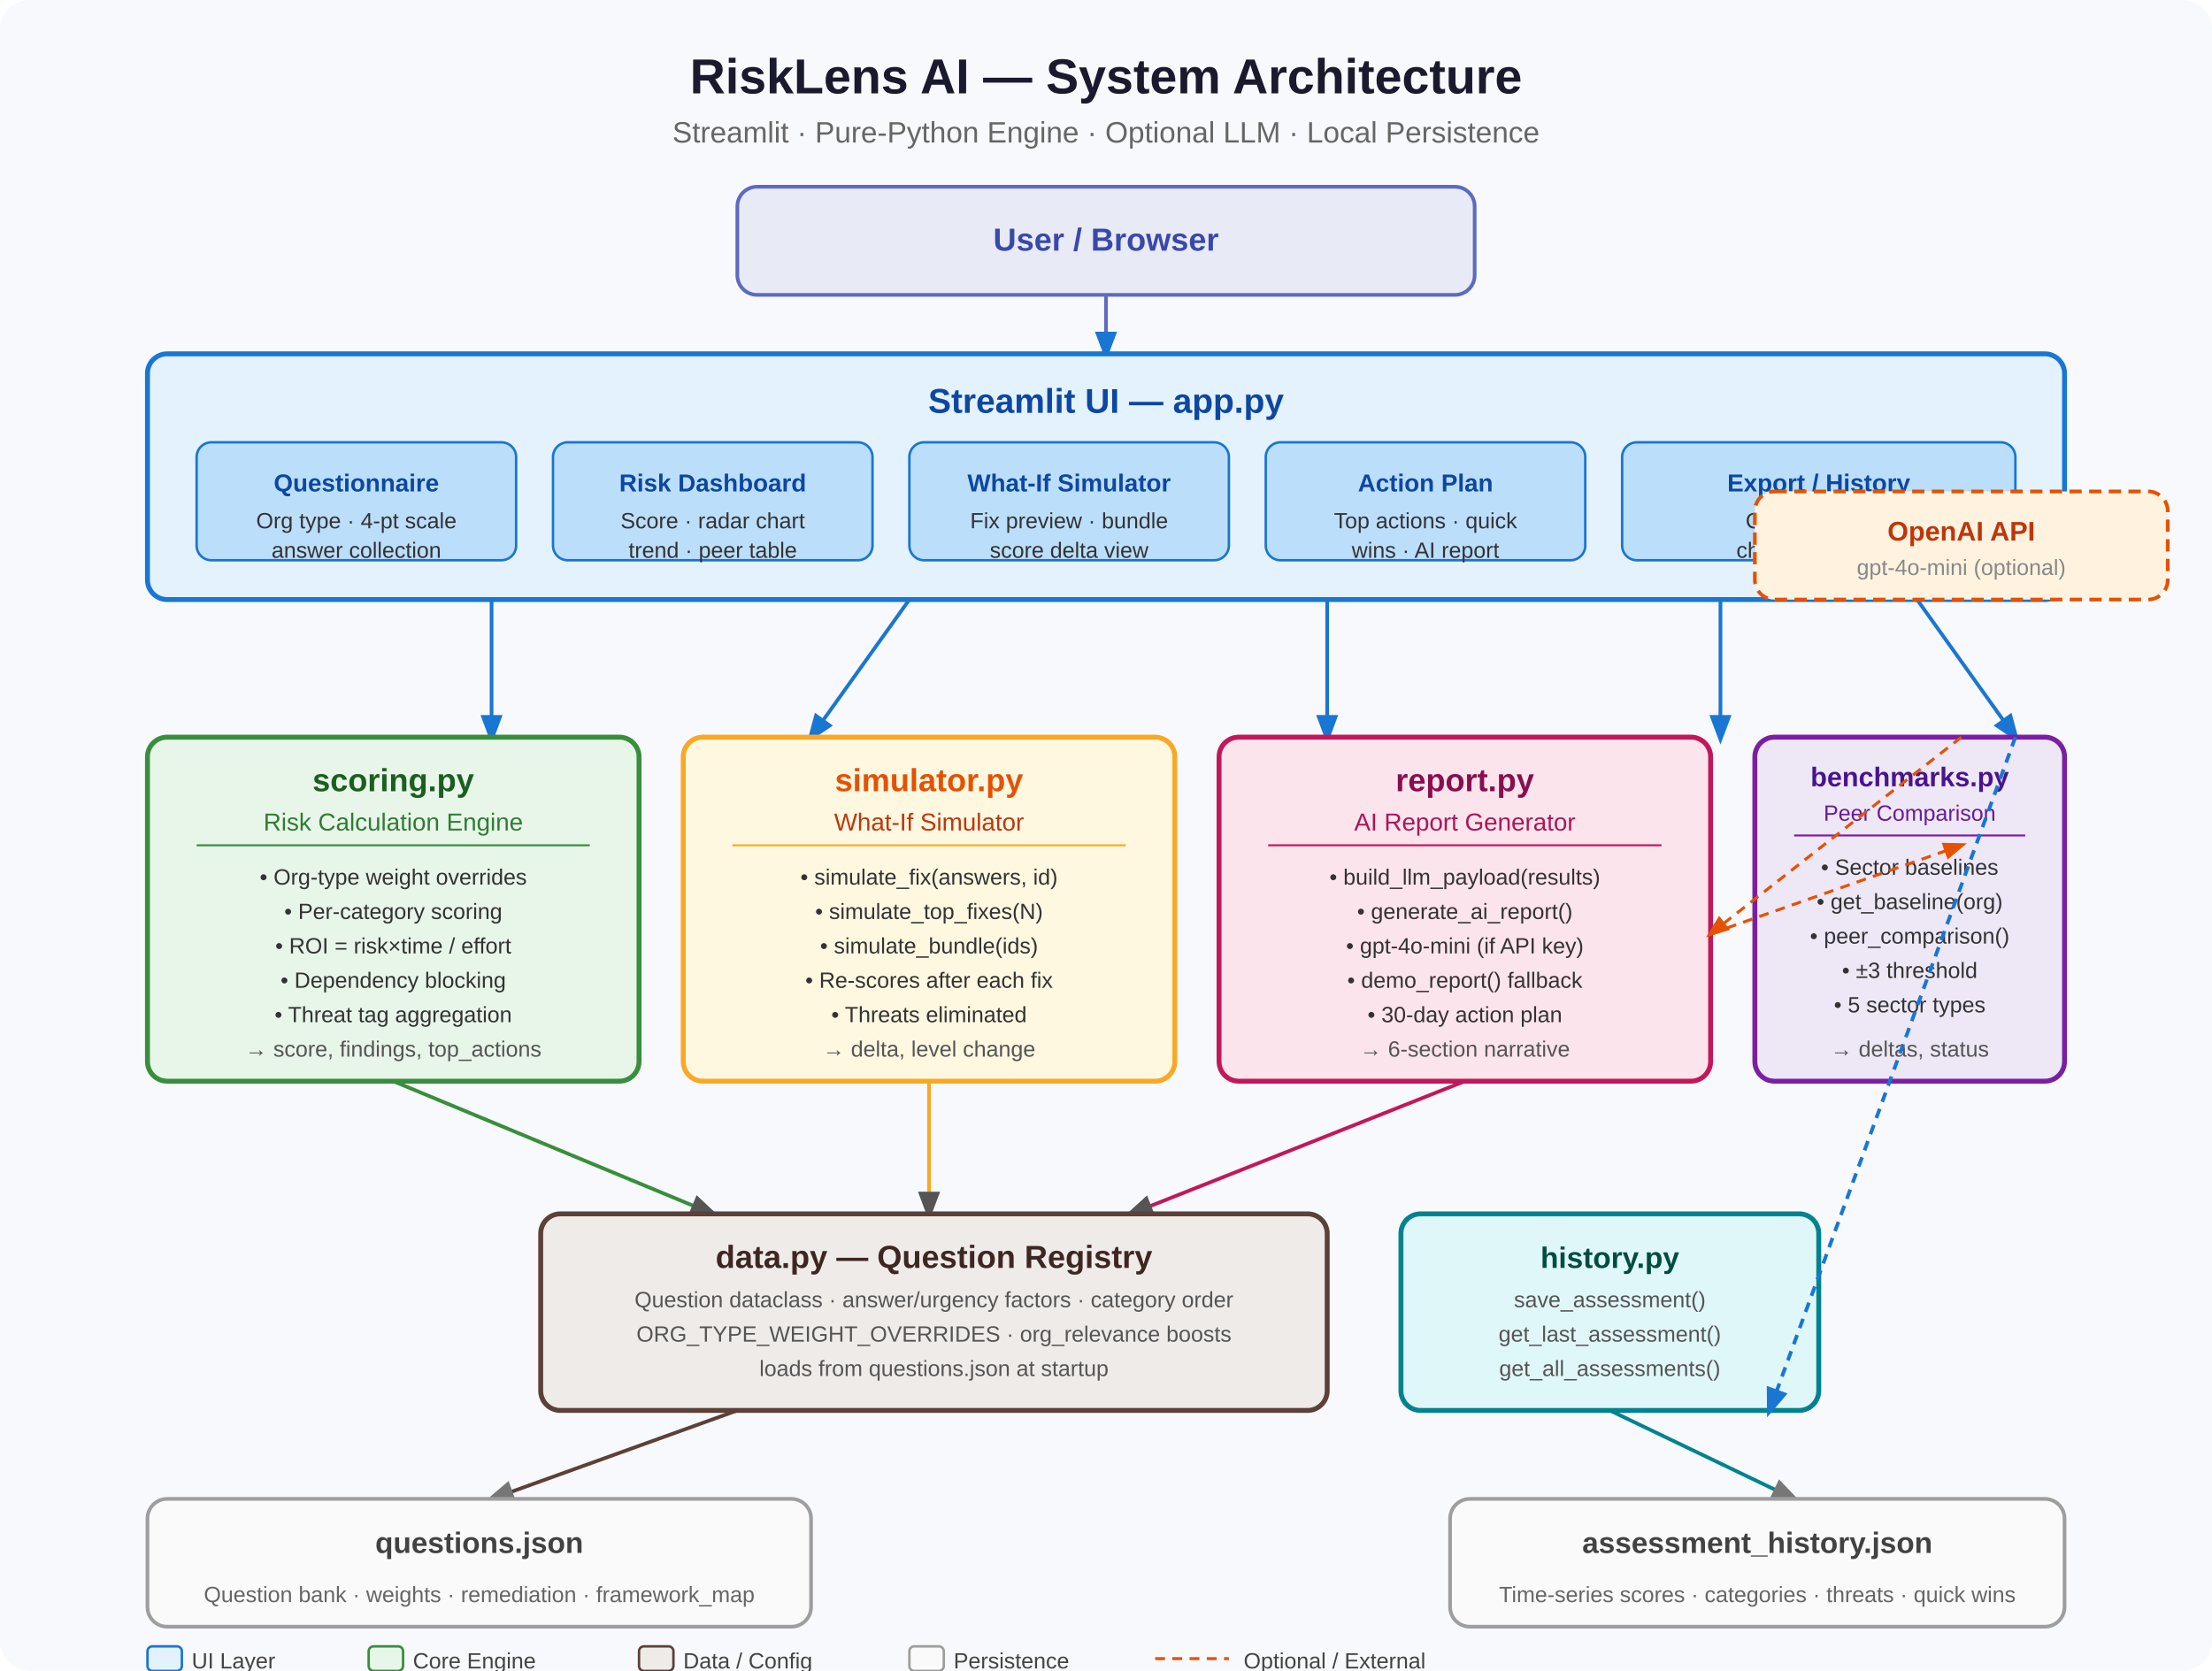
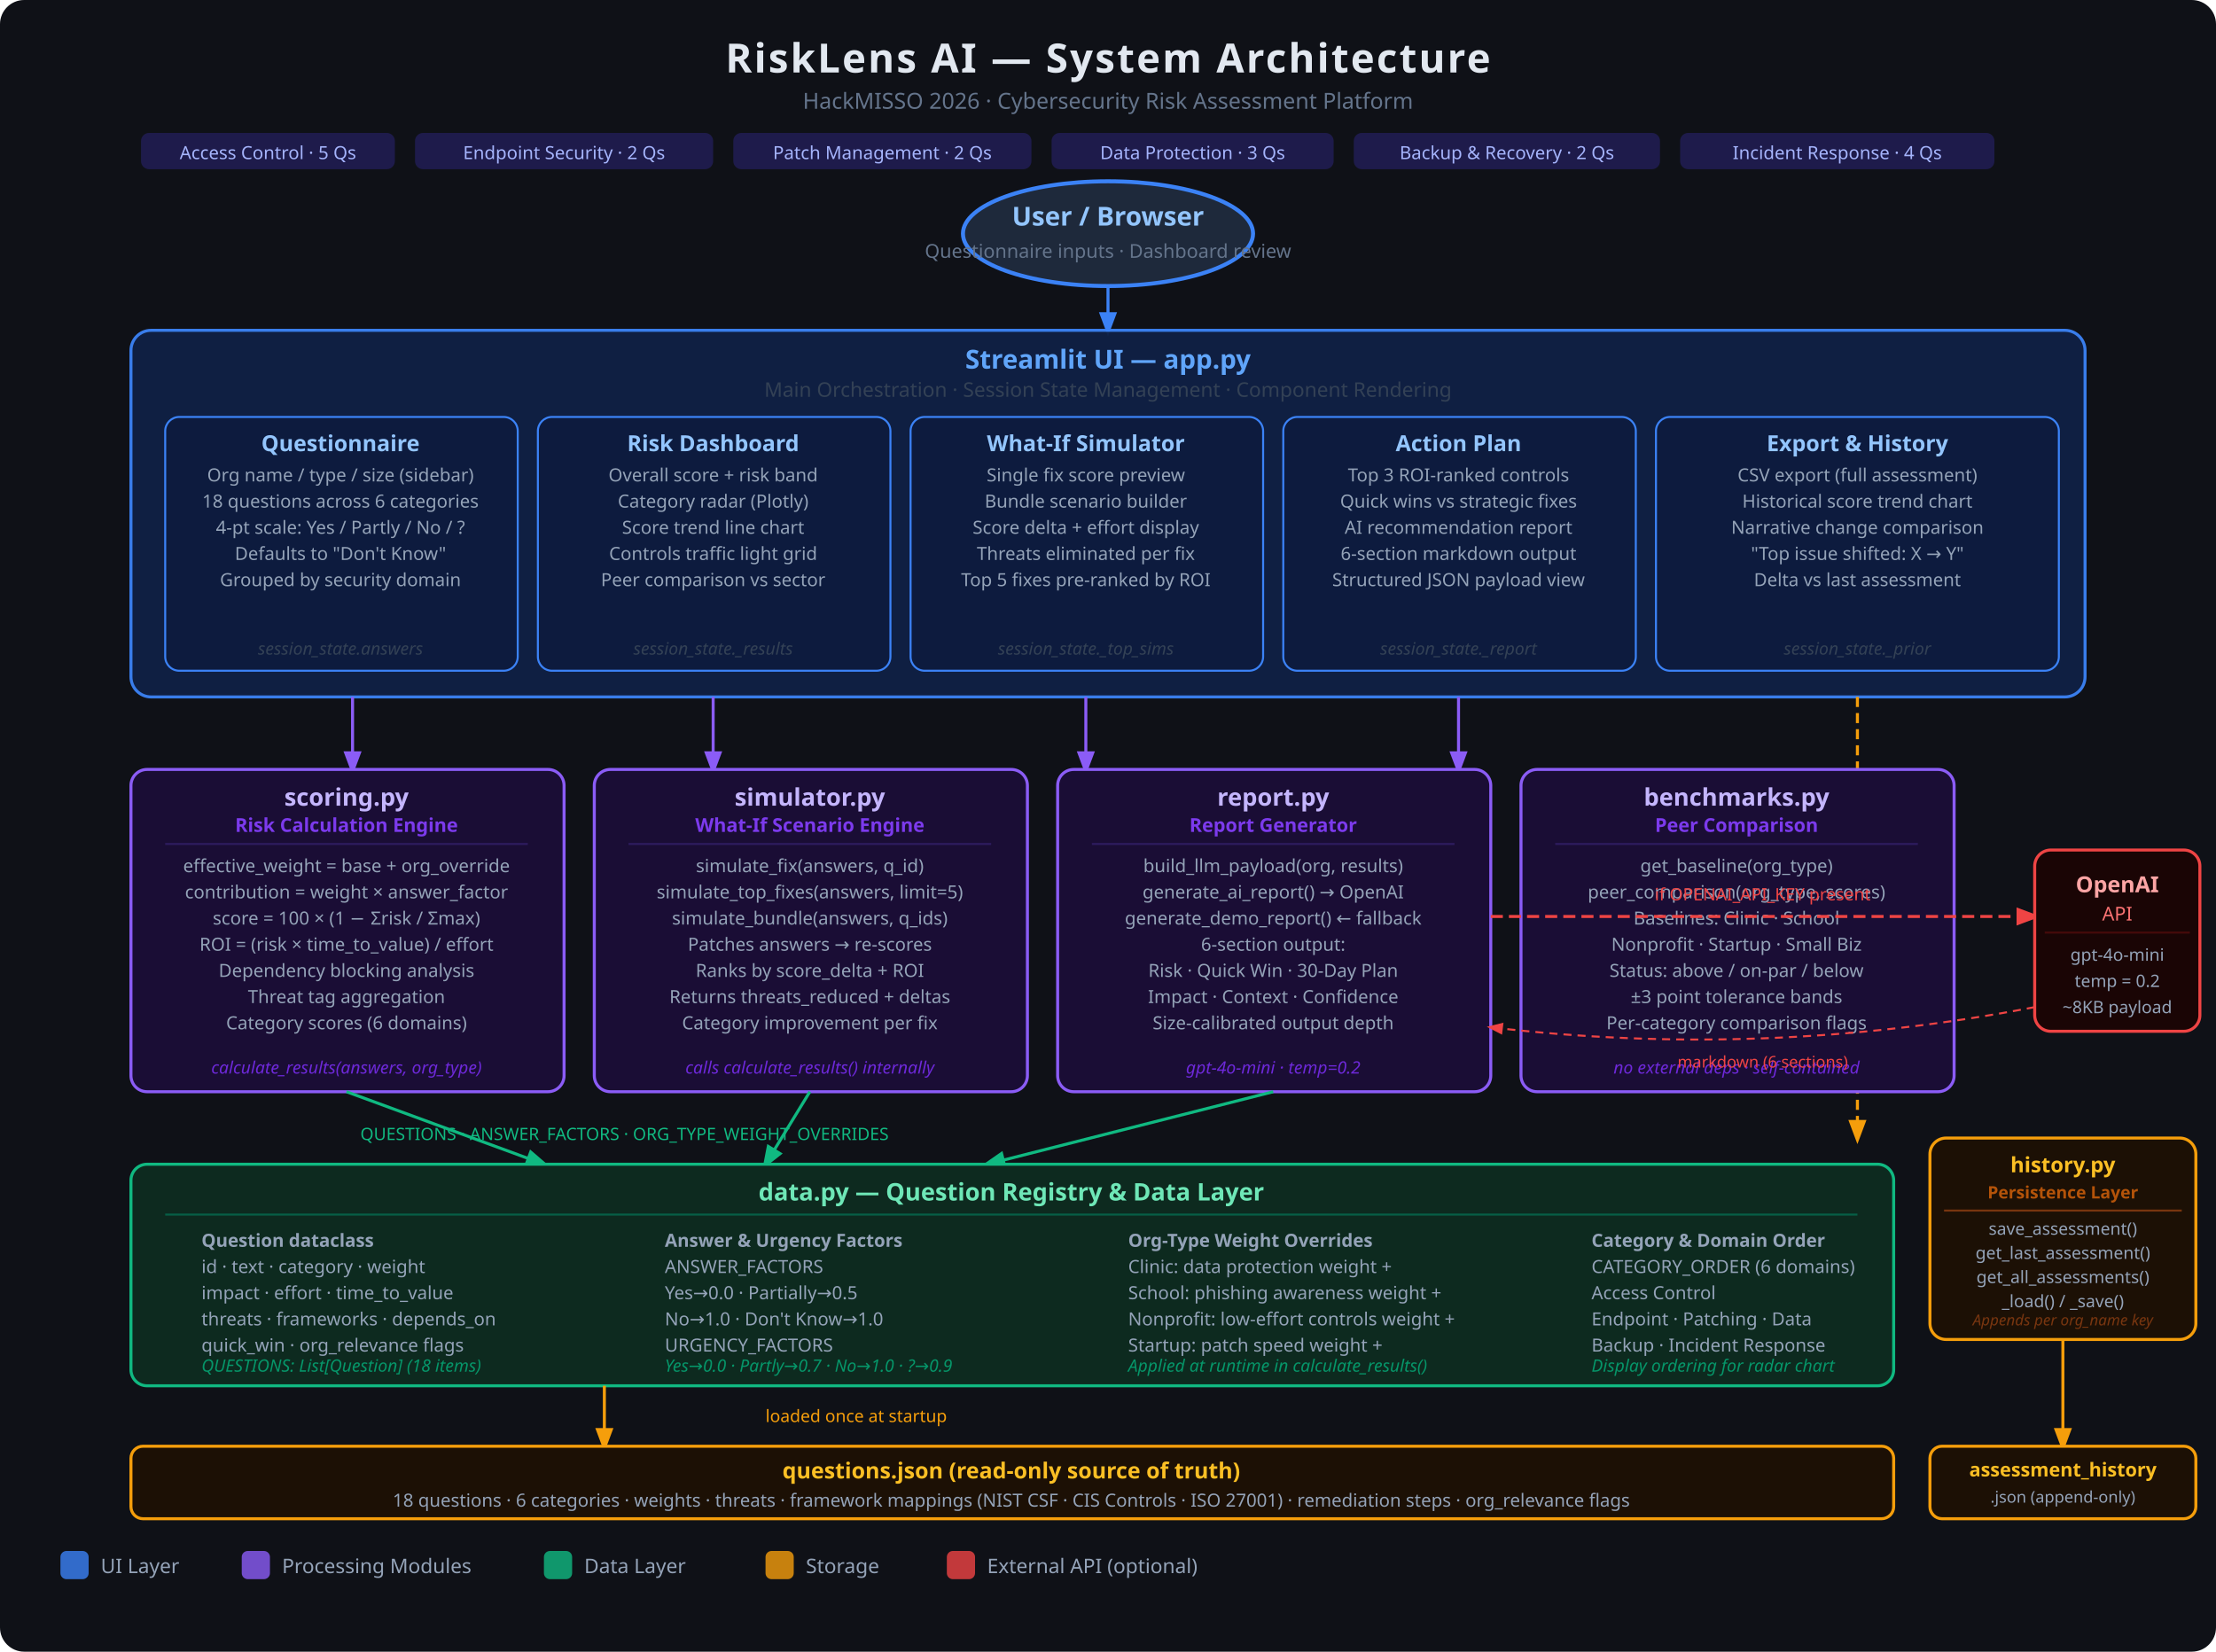
- <svg xmlns="http://www.w3.org/2000/svg" viewBox="0 0 900 680" width="900" height="680" font-family="'Segoe UI', Arial, sans-serif">
-   <rect width="900" height="680" fill="#f8f9fc" rx="12" />
-   <text x="450" y="38" text-anchor="middle" font-size="20" font-weight="bold" fill="#1a1a2e">RiskLens AI — System Architecture</text>
-   <text x="450" y="58" text-anchor="middle" font-size="12" fill="#666">Streamlit · Pure-Python Engine · Optional LLM · Local Persistence</text>
-   <rect x="300" y="76" width="300" height="44" rx="8" fill="#e8eaf6" stroke="#5c6bc0" stroke-width="1.5" />
-   <text x="450" y="102" text-anchor="middle" font-size="13" font-weight="bold" fill="#3949ab">User / Browser</text>
-   <line x1="450" y1="120" x2="450" y2="144" stroke="#5c6bc0" stroke-width="1.5" marker-end="url(#arrow)" />
-   <rect x="60" y="144" width="780" height="100" rx="8" fill="#e3f2fd" stroke="#1976d2" stroke-width="2" />
-   <text x="450" y="168" text-anchor="middle" font-size="14" font-weight="bold" fill="#0d47a1">Streamlit UI — app.py</text>
-   <rect x="80" y="180" width="130" height="48" rx="6" fill="#bbdefb" stroke="#1976d2" stroke-width="1" />
-   <text x="145" y="200" text-anchor="middle" font-size="10" font-weight="bold" fill="#0d47a1">Questionnaire</text>
-   <text x="145" y="215" text-anchor="middle" font-size="9" fill="#333">Org type · 4-pt scale</text>
-   <text x="145" y="227" text-anchor="middle" font-size="9" fill="#333">answer collection</text>
-   <rect x="225" y="180" width="130" height="48" rx="6" fill="#bbdefb" stroke="#1976d2" stroke-width="1" />
-   <text x="290" y="200" text-anchor="middle" font-size="10" font-weight="bold" fill="#0d47a1">Risk Dashboard</text>
-   <text x="290" y="215" text-anchor="middle" font-size="9" fill="#333">Score · radar chart</text>
-   <text x="290" y="227" text-anchor="middle" font-size="9" fill="#333">trend · peer table</text>
-   <rect x="370" y="180" width="130" height="48" rx="6" fill="#bbdefb" stroke="#1976d2" stroke-width="1" />
-   <text x="435" y="200" text-anchor="middle" font-size="10" font-weight="bold" fill="#0d47a1">What-If Simulator</text>
-   <text x="435" y="215" text-anchor="middle" font-size="9" fill="#333">Fix preview · bundle</text>
-   <text x="435" y="227" text-anchor="middle" font-size="9" fill="#333">score delta view</text>
-   <rect x="515" y="180" width="130" height="48" rx="6" fill="#bbdefb" stroke="#1976d2" stroke-width="1" />
-   <text x="580" y="200" text-anchor="middle" font-size="10" font-weight="bold" fill="#0d47a1">Action Plan</text>
-   <text x="580" y="215" text-anchor="middle" font-size="9" fill="#333">Top actions · quick</text>
-   <text x="580" y="227" text-anchor="middle" font-size="9" fill="#333">wins · AI report</text>
-   <rect x="660" y="180" width="160" height="48" rx="6" fill="#bbdefb" stroke="#1976d2" stroke-width="1" />
-   <text x="740" y="200" text-anchor="middle" font-size="10" font-weight="bold" fill="#0d47a1">Export / History</text>
-   <text x="740" y="215" text-anchor="middle" font-size="9" fill="#333">CSV download</text>
-   <text x="740" y="227" text-anchor="middle" font-size="9" fill="#333">change narrative</text>
-   <line x1="200" y1="244" x2="200" y2="300" stroke="#1976d2" stroke-width="1.5" marker-end="url(#arrow)" />
-   <line x1="370" y1="244" x2="330" y2="300" stroke="#1976d2" stroke-width="1.5" marker-end="url(#arrow)" />
-   <line x1="540" y1="244" x2="540" y2="300" stroke="#1976d2" stroke-width="1.5" marker-end="url(#arrow)" />
-   <line x1="700" y1="244" x2="700" y2="300" stroke="#1976d2" stroke-width="1.5" marker-end="url(#arrow)" />
-   <line x1="780" y1="244" x2="820" y2="300" stroke="#1976d2" stroke-width="1.5" marker-end="url(#arrow)" />
-   <rect x="60" y="300" width="200" height="140" rx="8" fill="#e8f5e9" stroke="#388e3c" stroke-width="2" />
-   <text x="160" y="322" text-anchor="middle" font-size="13" font-weight="bold" fill="#1b5e20">scoring.py</text>
-   <text x="160" y="338" text-anchor="middle" font-size="10" fill="#2e7d32">Risk Calculation Engine</text>
-   <line x1="80" y1="344" x2="240" y2="344" stroke="#388e3c" stroke-width="0.8" />
-   <text x="160" y="360" text-anchor="middle" font-size="9" fill="#333">• Org-type weight overrides</text>
-   <text x="160" y="374" text-anchor="middle" font-size="9" fill="#333">• Per-category scoring</text>
-   <text x="160" y="388" text-anchor="middle" font-size="9" fill="#333">• ROI = risk×time / effort</text>
-   <text x="160" y="402" text-anchor="middle" font-size="9" fill="#333">• Dependency blocking</text>
-   <text x="160" y="416" text-anchor="middle" font-size="9" fill="#333">• Threat tag aggregation</text>
-   <text x="160" y="430" text-anchor="middle" font-size="9" fill="#555">→ score, findings, top_actions</text>
-   <rect x="278" y="300" width="200" height="140" rx="8" fill="#fff8e1" stroke="#f9a825" stroke-width="2" />
-   <text x="378" y="322" text-anchor="middle" font-size="13" font-weight="bold" fill="#e65100">simulator.py</text>
-   <text x="378" y="338" text-anchor="middle" font-size="10" fill="#bf360c">What-If Simulator</text>
-   <line x1="298" y1="344" x2="458" y2="344" stroke="#f9a825" stroke-width="0.8" />
-   <text x="378" y="360" text-anchor="middle" font-size="9" fill="#333">• simulate_fix(answers, id)</text>
-   <text x="378" y="374" text-anchor="middle" font-size="9" fill="#333">• simulate_top_fixes(N)</text>
-   <text x="378" y="388" text-anchor="middle" font-size="9" fill="#333">• simulate_bundle(ids)</text>
-   <text x="378" y="402" text-anchor="middle" font-size="9" fill="#333">• Re-scores after each fix</text>
-   <text x="378" y="416" text-anchor="middle" font-size="9" fill="#333">• Threats eliminated</text>
-   <text x="378" y="430" text-anchor="middle" font-size="9" fill="#555">→ delta, level change</text>
-   <rect x="496" y="300" width="200" height="140" rx="8" fill="#fce4ec" stroke="#c2185b" stroke-width="2" />
-   <text x="596" y="322" text-anchor="middle" font-size="13" font-weight="bold" fill="#880e4f">report.py</text>
-   <text x="596" y="338" text-anchor="middle" font-size="10" fill="#ad1457">AI Report Generator</text>
-   <line x1="516" y1="344" x2="676" y2="344" stroke="#c2185b" stroke-width="0.8" />
-   <text x="596" y="360" text-anchor="middle" font-size="9" fill="#333">• build_llm_payload(results)</text>
-   <text x="596" y="374" text-anchor="middle" font-size="9" fill="#333">• generate_ai_report()</text>
-   <text x="596" y="388" text-anchor="middle" font-size="9" fill="#333">• gpt-4o-mini (if API key)</text>
-   <text x="596" y="402" text-anchor="middle" font-size="9" fill="#333">• demo_report() fallback</text>
-   <text x="596" y="416" text-anchor="middle" font-size="9" fill="#333">• 30-day action plan</text>
-   <text x="596" y="430" text-anchor="middle" font-size="9" fill="#555">→ 6-section narrative</text>
-   <rect x="714" y="300" width="126" height="140" rx="8" fill="#ede7f6" stroke="#7b1fa2" stroke-width="2" />
-   <text x="777" y="320" text-anchor="middle" font-size="11" font-weight="bold" fill="#4a148c">benchmarks.py</text>
-   <text x="777" y="334" text-anchor="middle" font-size="9" fill="#6a1b9a">Peer Comparison</text>
-   <line x1="730" y1="340" x2="824" y2="340" stroke="#7b1fa2" stroke-width="0.8" />
-   <text x="777" y="356" text-anchor="middle" font-size="9" fill="#333">• Sector baselines</text>
-   <text x="777" y="370" text-anchor="middle" font-size="9" fill="#333">• get_baseline(org)</text>
-   <text x="777" y="384" text-anchor="middle" font-size="9" fill="#333">• peer_comparison()</text>
-   <text x="777" y="398" text-anchor="middle" font-size="9" fill="#333">• ±3 threshold</text>
-   <text x="777" y="412" text-anchor="middle" font-size="9" fill="#333">• 5 sector types</text>
-   <text x="777" y="430" text-anchor="middle" font-size="9" fill="#555">→ deltas, status</text>
-   <line x1="160" y1="440" x2="290" y2="494" stroke="#388e3c" stroke-width="1.5" marker-end="url(#arrow2)" />
-   <line x1="378" y1="440" x2="378" y2="494" stroke="#f9a825" stroke-width="1.5" marker-end="url(#arrow2)" />
-   <line x1="596" y1="440" x2="460" y2="494" stroke="#c2185b" stroke-width="1.5" marker-end="url(#arrow2)" />
-   <rect x="220" y="494" width="320" height="80" rx="8" fill="#efebe9" stroke="#5d4037" stroke-width="2" />
-   <text x="380" y="516" text-anchor="middle" font-size="13" font-weight="bold" fill="#3e2723">data.py — Question Registry</text>
-   <text x="380" y="532" text-anchor="middle" font-size="9" fill="#555">Question dataclass · answer/urgency factors · category order</text>
-   <text x="380" y="546" text-anchor="middle" font-size="9" fill="#555">ORG_TYPE_WEIGHT_OVERRIDES · org_relevance boosts</text>
-   <text x="380" y="560" text-anchor="middle" font-size="9" fill="#555">loads from questions.json at startup</text>
-   <rect x="570" y="494" width="170" height="80" rx="8" fill="#e0f7fa" stroke="#00838f" stroke-width="2" />
-   <text x="655" y="516" text-anchor="middle" font-size="12" font-weight="bold" fill="#004d40">history.py</text>
-   <text x="655" y="532" text-anchor="middle" font-size="9" fill="#555">save_assessment()</text>
-   <text x="655" y="546" text-anchor="middle" font-size="9" fill="#555">get_last_assessment()</text>
-   <text x="655" y="560" text-anchor="middle" font-size="9" fill="#555">get_all_assessments()</text>
-   <line x1="300" y1="574" x2="200" y2="610" stroke="#5d4037" stroke-width="1.5" marker-end="url(#arrow3)" />
-   <line x1="655" y1="574" x2="730" y2="610" stroke="#00838f" stroke-width="1.5" marker-end="url(#arrow3)" />
-   <line x1="820" y1="300" x2="720" y2="574" stroke="#1976d2" stroke-width="1.5" stroke-dasharray="4,3" marker-end="url(#arrow)" />
-   <rect x="60" y="610" width="270" height="52" rx="8" fill="#fafafa" stroke="#9e9e9e" stroke-width="1.5" />
-   <text x="195" y="632" text-anchor="middle" font-size="12" font-weight="bold" fill="#424242">questions.json</text>
-   <text x="195" y="652" text-anchor="middle" font-size="9" fill="#666">Question bank · weights · remediation · framework_map</text>
-   <rect x="590" y="610" width="250" height="52" rx="8" fill="#fafafa" stroke="#9e9e9e" stroke-width="1.5" />
-   <text x="715" y="632" text-anchor="middle" font-size="12" font-weight="bold" fill="#424242">assessment_history.json</text>
-   <text x="715" y="652" text-anchor="middle" font-size="9" fill="#666">Time-series scores · categories · threats · quick wins</text>
-   <rect x="714" y="200" width="168" height="44" rx="8" fill="#fff3e0" stroke="#e65100" stroke-width="1.5" stroke-dasharray="5,3" />
-   <text x="798" y="220" text-anchor="middle" font-size="11" font-weight="bold" fill="#bf360c">OpenAI API</text>
-   <text x="798" y="234" text-anchor="middle" font-size="9" fill="#888">gpt-4o-mini (optional)</text>
-   <line x1="696" y1="380" x2="798" y2="344" stroke="#e65100" stroke-width="1.2" stroke-dasharray="4,3" marker-end="url(#arrowOrange)" />
-   <line x1="798" y1="300" x2="696" y2="380" stroke="#e65100" stroke-width="1.2" stroke-dasharray="4,3" marker-end="url(#arrowOrange)" />
-   <rect x="60" y="610" width="0" height="0" />
-   <g transform="translate(60, 670)">
-     <rect width="14" height="10" rx="2" fill="#e3f2fd" stroke="#1976d2" stroke-width="1" />
-     <text x="18" y="9" font-size="9" fill="#444">UI Layer</text>
-     <rect x="90" width="14" height="10" rx="2" fill="#e8f5e9" stroke="#388e3c" stroke-width="1" />
-     <text x="108" y="9" font-size="9" fill="#444">Core Engine</text>
-     <rect x="200" width="14" height="10" rx="2" fill="#efebe9" stroke="#5d4037" stroke-width="1" />
-     <text x="218" y="9" font-size="9" fill="#444">Data / Config</text>
-     <rect x="310" width="14" height="10" rx="2" fill="#fafafa" stroke="#9e9e9e" stroke-width="1" />
-     <text x="328" y="9" font-size="9" fill="#444">Persistence</text>
-     <line x1="410" y1="5" x2="440" y2="5" stroke="#e65100" stroke-width="1.2" stroke-dasharray="4,3" />
-     <text x="446" y="9" font-size="9" fill="#444">Optional / External</text>
-   </g>
+ <svg xmlns="http://www.w3.org/2000/svg" width="1100" height="820" viewBox="0 0 1100 820" font-family="'Segoe UI', system-ui, sans-serif">
+   <rect width="1100" height="820" fill="#0f1117" rx="12" />
+   <text x="550" y="36" text-anchor="middle" font-size="20" font-weight="700" fill="#e2e8f0" letter-spacing="1">RiskLens AI — System Architecture</text>
+   <text x="550" y="54" text-anchor="middle" font-size="11" fill="#64748b">HackMISSO 2026 · Cybersecurity Risk Assessment Platform</text>
+   <rect x="30" y="770" width="14" height="14" rx="3" fill="#3b82f6" opacity="0.8" />
+   <text x="50" y="781" font-size="10" fill="#94a3b8">UI Layer</text>
+   <rect x="120" y="770" width="14" height="14" rx="3" fill="#8b5cf6" opacity="0.8" />
+   <text x="140" y="781" font-size="10" fill="#94a3b8">Processing Modules</text>
+   <rect x="270" y="770" width="14" height="14" rx="3" fill="#10b981" opacity="0.8" />
+   <text x="290" y="781" font-size="10" fill="#94a3b8">Data Layer</text>
+   <rect x="380" y="770" width="14" height="14" rx="3" fill="#f59e0b" opacity="0.8" />
+   <text x="400" y="781" font-size="10" fill="#94a3b8">Storage</text>
+   <rect x="470" y="770" width="14" height="14" rx="3" fill="#ef4444" opacity="0.8" />
+   <text x="490" y="781" font-size="10" fill="#94a3b8">External API (optional)</text>
  <defs>
-     <marker id="arrow" markerWidth="8" markerHeight="8" refX="6" refY="3" orient="auto">
-       <path d="M0,0 L0,6 L8,3 z" fill="#1976d2" />
-     </marker>
-     <marker id="arrow2" markerWidth="8" markerHeight="8" refX="6" refY="3" orient="auto">
-       <path d="M0,0 L0,6 L8,3 z" fill="#555" />
-     </marker>
-     <marker id="arrow3" markerWidth="8" markerHeight="8" refX="6" refY="3" orient="auto">
-       <path d="M0,0 L0,6 L8,3 z" fill="#777" />
-     </marker>
-     <marker id="arrowOrange" markerWidth="8" markerHeight="8" refX="6" refY="3" orient="auto">
-       <path d="M0,0 L0,6 L8,3 z" fill="#e65100" />
+     <marker id="arr-blue" markerWidth="8" markerHeight="8" refX="6" refY="3" orient="auto">
+       <path d="M0,0 L0,6 L8,3 z" fill="#3b82f6" />
+     </marker>
+     <marker id="arr-gray" markerWidth="8" markerHeight="8" refX="6" refY="3" orient="auto">
+       <path d="M0,0 L0,6 L8,3 z" fill="#475569" />
+     </marker>
+     <marker id="arr-green" markerWidth="8" markerHeight="8" refX="6" refY="3" orient="auto">
+       <path d="M0,0 L0,6 L8,3 z" fill="#10b981" />
+     </marker>
+     <marker id="arr-amber" markerWidth="8" markerHeight="8" refX="6" refY="3" orient="auto">
+       <path d="M0,0 L0,6 L8,3 z" fill="#f59e0b" />
+     </marker>
+     <marker id="arr-red" markerWidth="8" markerHeight="8" refX="6" refY="3" orient="auto">
+       <path d="M0,0 L0,6 L8,3 z" fill="#ef4444" />
+     </marker>
+     <marker id="arr-purple" markerWidth="8" markerHeight="8" refX="6" refY="3" orient="auto">
+       <path d="M0,0 L0,6 L8,3 z" fill="#8b5cf6" />
    </marker>
  </defs>
+   <rect x="70" y="66" width="126" height="18" rx="4" fill="#1e1b4b" />
+   <text x="133" y="79" text-anchor="middle" font-size="9" fill="#a5b4fc">Access Control · 5 Qs</text>
+   <rect x="206" y="66" width="148" height="18" rx="4" fill="#1e1b4b" />
+   <text x="280" y="79" text-anchor="middle" font-size="9" fill="#a5b4fc">Endpoint Security · 2 Qs</text>
+   <rect x="364" y="66" width="148" height="18" rx="4" fill="#1e1b4b" />
+   <text x="438" y="79" text-anchor="middle" font-size="9" fill="#a5b4fc">Patch Management · 2 Qs</text>
+   <rect x="522" y="66" width="140" height="18" rx="4" fill="#1e1b4b" />
+   <text x="592" y="79" text-anchor="middle" font-size="9" fill="#a5b4fc">Data Protection · 3 Qs</text>
+   <rect x="672" y="66" width="152" height="18" rx="4" fill="#1e1b4b" />
+   <text x="748" y="79" text-anchor="middle" font-size="9" fill="#a5b4fc">Backup &amp; Recovery · 2 Qs</text>
+   <rect x="834" y="66" width="156" height="18" rx="4" fill="#1e1b4b" />
+   <text x="912" y="79" text-anchor="middle" font-size="9" fill="#a5b4fc">Incident Response · 4 Qs</text>
+   <ellipse cx="550" cy="116" rx="72" ry="26" fill="#1e293b" stroke="#3b82f6" stroke-width="2" />
+   <text x="550" y="112" text-anchor="middle" font-size="13" font-weight="600" fill="#93c5fd">User / Browser</text>
+   <text x="550" y="128" text-anchor="middle" font-size="9.5" fill="#64748b">Questionnaire inputs · Dashboard review</text>
+   <line x1="550" y1="142" x2="550" y2="164" stroke="#3b82f6" stroke-width="1.5" marker-end="url(#arr-blue)" />
+   <rect x="65" y="164" width="970" height="182" rx="10" fill="#0f2044" stroke="#3b82f6" stroke-width="1.5" opacity="0.95" />
+   <text x="550" y="183" text-anchor="middle" font-size="13" font-weight="700" fill="#60a5fa">Streamlit UI — app.py</text>
+   <text x="550" y="197" text-anchor="middle" font-size="10" fill="#334155">Main Orchestration · Session State Management · Component Rendering</text>
+   <rect x="82" y="207" width="175" height="126" rx="7" fill="#0d1b3e" stroke="#3b82f6" stroke-width="1" />
+   <text x="169" y="224" text-anchor="middle" font-size="11" font-weight="700" fill="#93c5fd">Questionnaire</text>
+   <text x="169" y="239" text-anchor="middle" font-size="9" fill="#94a3b8">Org name / type / size (sidebar)</text>
+   <text x="169" y="252" text-anchor="middle" font-size="9" fill="#94a3b8">18 questions across 6 categories</text>
+   <text x="169" y="265" text-anchor="middle" font-size="9" fill="#94a3b8">4-pt scale: Yes / Partly / No / ?</text>
+   <text x="169" y="278" text-anchor="middle" font-size="9" fill="#94a3b8">Defaults to "Don't Know"</text>
+   <text x="169" y="291" text-anchor="middle" font-size="9" fill="#94a3b8">Grouped by security domain</text>
+   <text x="169" y="325" text-anchor="middle" font-size="8.5" fill="#334155" font-style="italic">session_state.answers</text>
+   <rect x="267" y="207" width="175" height="126" rx="7" fill="#0d1b3e" stroke="#3b82f6" stroke-width="1" />
+   <text x="354" y="224" text-anchor="middle" font-size="11" font-weight="700" fill="#93c5fd">Risk Dashboard</text>
+   <text x="354" y="239" text-anchor="middle" font-size="9" fill="#94a3b8">Overall score + risk band</text>
+   <text x="354" y="252" text-anchor="middle" font-size="9" fill="#94a3b8">Category radar (Plotly)</text>
+   <text x="354" y="265" text-anchor="middle" font-size="9" fill="#94a3b8">Score trend line chart</text>
+   <text x="354" y="278" text-anchor="middle" font-size="9" fill="#94a3b8">Controls traffic light grid</text>
+   <text x="354" y="291" text-anchor="middle" font-size="9" fill="#94a3b8">Peer comparison vs sector</text>
+   <text x="354" y="325" text-anchor="middle" font-size="8.5" fill="#334155" font-style="italic">session_state._results</text>
+   <rect x="452" y="207" width="175" height="126" rx="7" fill="#0d1b3e" stroke="#3b82f6" stroke-width="1" />
+   <text x="539" y="224" text-anchor="middle" font-size="11" font-weight="700" fill="#93c5fd">What-If Simulator</text>
+   <text x="539" y="239" text-anchor="middle" font-size="9" fill="#94a3b8">Single fix score preview</text>
+   <text x="539" y="252" text-anchor="middle" font-size="9" fill="#94a3b8">Bundle scenario builder</text>
+   <text x="539" y="265" text-anchor="middle" font-size="9" fill="#94a3b8">Score delta + effort display</text>
+   <text x="539" y="278" text-anchor="middle" font-size="9" fill="#94a3b8">Threats eliminated per fix</text>
+   <text x="539" y="291" text-anchor="middle" font-size="9" fill="#94a3b8">Top 5 fixes pre-ranked by ROI</text>
+   <text x="539" y="325" text-anchor="middle" font-size="8.5" fill="#334155" font-style="italic">session_state._top_sims</text>
+   <rect x="637" y="207" width="175" height="126" rx="7" fill="#0d1b3e" stroke="#3b82f6" stroke-width="1" />
+   <text x="724" y="224" text-anchor="middle" font-size="11" font-weight="700" fill="#93c5fd">Action Plan</text>
+   <text x="724" y="239" text-anchor="middle" font-size="9" fill="#94a3b8">Top 3 ROI-ranked controls</text>
+   <text x="724" y="252" text-anchor="middle" font-size="9" fill="#94a3b8">Quick wins vs strategic fixes</text>
+   <text x="724" y="265" text-anchor="middle" font-size="9" fill="#94a3b8">AI recommendation report</text>
+   <text x="724" y="278" text-anchor="middle" font-size="9" fill="#94a3b8">6-section markdown output</text>
+   <text x="724" y="291" text-anchor="middle" font-size="9" fill="#94a3b8">Structured JSON payload view</text>
+   <text x="724" y="325" text-anchor="middle" font-size="8.5" fill="#334155" font-style="italic">session_state._report</text>
+   <rect x="822" y="207" width="200" height="126" rx="7" fill="#0d1b3e" stroke="#3b82f6" stroke-width="1" />
+   <text x="922" y="224" text-anchor="middle" font-size="11" font-weight="700" fill="#93c5fd">Export &amp; History</text>
+   <text x="922" y="239" text-anchor="middle" font-size="9" fill="#94a3b8">CSV export (full assessment)</text>
+   <text x="922" y="252" text-anchor="middle" font-size="9" fill="#94a3b8">Historical score trend chart</text>
+   <text x="922" y="265" text-anchor="middle" font-size="9" fill="#94a3b8">Narrative change comparison</text>
+   <text x="922" y="278" text-anchor="middle" font-size="9" fill="#94a3b8">"Top issue shifted: X → Y"</text>
+   <text x="922" y="291" text-anchor="middle" font-size="9" fill="#94a3b8">Delta vs last assessment</text>
+   <text x="922" y="325" text-anchor="middle" font-size="8.5" fill="#334155" font-style="italic">session_state._prior</text>
+   <line x1="175" y1="346" x2="175" y2="382" stroke="#8b5cf6" stroke-width="1.5" marker-end="url(#arr-purple)" />
+   <line x1="354" y1="346" x2="354" y2="382" stroke="#8b5cf6" stroke-width="1.5" marker-end="url(#arr-purple)" />
+   <line x1="539" y1="346" x2="539" y2="382" stroke="#8b5cf6" stroke-width="1.5" marker-end="url(#arr-purple)" />
+   <line x1="724" y1="346" x2="724" y2="382" stroke="#8b5cf6" stroke-width="1.5" marker-end="url(#arr-purple)" />
+   <line x1="922" y1="346" x2="922" y2="565" stroke="#f59e0b" stroke-width="1.5" stroke-dasharray="5,3" marker-end="url(#arr-amber)" />
+   <rect x="65" y="382" width="215" height="160" rx="8" fill="#1a0d35" stroke="#8b5cf6" stroke-width="1.5" />
+   <text x="172" y="400" text-anchor="middle" font-size="12" font-weight="700" fill="#c4b5fd">scoring.py</text>
+   <text x="172" y="413" text-anchor="middle" font-size="9.5" fill="#7c3aed" font-weight="600">Risk Calculation Engine</text>
+   <line x1="82" y1="419" x2="262" y2="419" stroke="#2d1b5e" stroke-width="1" />
+   <text x="172" y="433" text-anchor="middle" font-size="9" fill="#94a3b8">effective_weight = base + org_override</text>
+   <text x="172" y="446" text-anchor="middle" font-size="9" fill="#94a3b8">contribution = weight × answer_factor</text>
+   <text x="172" y="459" text-anchor="middle" font-size="9" fill="#94a3b8">score = 100 × (1 − Σrisk / Σmax)</text>
+   <text x="172" y="472" text-anchor="middle" font-size="9" fill="#94a3b8">ROI = (risk × time_to_value) / effort</text>
+   <text x="172" y="485" text-anchor="middle" font-size="9" fill="#94a3b8">Dependency blocking analysis</text>
+   <text x="172" y="498" text-anchor="middle" font-size="9" fill="#94a3b8">Threat tag aggregation</text>
+   <text x="172" y="511" text-anchor="middle" font-size="9" fill="#94a3b8">Category scores (6 domains)</text>
+   <text x="172" y="533" text-anchor="middle" font-size="8.5" fill="#6d28d9" font-style="italic">calculate_results(answers, org_type)</text>
+   <rect x="295" y="382" width="215" height="160" rx="8" fill="#1a0d35" stroke="#8b5cf6" stroke-width="1.5" />
+   <text x="402" y="400" text-anchor="middle" font-size="12" font-weight="700" fill="#c4b5fd">simulator.py</text>
+   <text x="402" y="413" text-anchor="middle" font-size="9.5" fill="#7c3aed" font-weight="600">What-If Scenario Engine</text>
+   <line x1="312" y1="419" x2="492" y2="419" stroke="#2d1b5e" stroke-width="1" />
+   <text x="402" y="433" text-anchor="middle" font-size="9" fill="#94a3b8">simulate_fix(answers, q_id)</text>
+   <text x="402" y="446" text-anchor="middle" font-size="9" fill="#94a3b8">simulate_top_fixes(answers, limit=5)</text>
+   <text x="402" y="459" text-anchor="middle" font-size="9" fill="#94a3b8">simulate_bundle(answers, q_ids)</text>
+   <text x="402" y="472" text-anchor="middle" font-size="9" fill="#94a3b8">Patches answers → re-scores</text>
+   <text x="402" y="485" text-anchor="middle" font-size="9" fill="#94a3b8">Ranks by score_delta + ROI</text>
+   <text x="402" y="498" text-anchor="middle" font-size="9" fill="#94a3b8">Returns threats_reduced + deltas</text>
+   <text x="402" y="511" text-anchor="middle" font-size="9" fill="#94a3b8">Category improvement per fix</text>
+   <text x="402" y="533" text-anchor="middle" font-size="8.5" fill="#6d28d9" font-style="italic">calls calculate_results() internally</text>
+   <rect x="525" y="382" width="215" height="160" rx="8" fill="#1a0d35" stroke="#8b5cf6" stroke-width="1.5" />
+   <text x="632" y="400" text-anchor="middle" font-size="12" font-weight="700" fill="#c4b5fd">report.py</text>
+   <text x="632" y="413" text-anchor="middle" font-size="9.5" fill="#7c3aed" font-weight="600">Report Generator</text>
+   <line x1="542" y1="419" x2="722" y2="419" stroke="#2d1b5e" stroke-width="1" />
+   <text x="632" y="433" text-anchor="middle" font-size="9" fill="#94a3b8">build_llm_payload(org, results)</text>
+   <text x="632" y="446" text-anchor="middle" font-size="9" fill="#94a3b8">generate_ai_report() → OpenAI</text>
+   <text x="632" y="459" text-anchor="middle" font-size="9" fill="#94a3b8">generate_demo_report() ← fallback</text>
+   <text x="632" y="472" text-anchor="middle" font-size="9" fill="#94a3b8">6-section output:</text>
+   <text x="632" y="485" text-anchor="middle" font-size="9" fill="#94a3b8">Risk · Quick Win · 30-Day Plan</text>
+   <text x="632" y="498" text-anchor="middle" font-size="9" fill="#94a3b8">Impact · Context · Confidence</text>
+   <text x="632" y="511" text-anchor="middle" font-size="9" fill="#94a3b8">Size-calibrated output depth</text>
+   <text x="632" y="533" text-anchor="middle" font-size="8.5" fill="#6d28d9" font-style="italic">gpt-4o-mini · temp=0.2</text>
+   <rect x="755" y="382" width="215" height="160" rx="8" fill="#1a0d35" stroke="#8b5cf6" stroke-width="1.5" />
+   <text x="862" y="400" text-anchor="middle" font-size="12" font-weight="700" fill="#c4b5fd">benchmarks.py</text>
+   <text x="862" y="413" text-anchor="middle" font-size="9.5" fill="#7c3aed" font-weight="600">Peer Comparison</text>
+   <line x1="772" y1="419" x2="952" y2="419" stroke="#2d1b5e" stroke-width="1" />
+   <text x="862" y="433" text-anchor="middle" font-size="9" fill="#94a3b8">get_baseline(org_type)</text>
+   <text x="862" y="446" text-anchor="middle" font-size="9" fill="#94a3b8">peer_comparison(org_type, scores)</text>
+   <text x="862" y="459" text-anchor="middle" font-size="9" fill="#94a3b8">Baselines: Clinic · School</text>
+   <text x="862" y="472" text-anchor="middle" font-size="9" fill="#94a3b8">Nonprofit · Startup · Small Biz</text>
+   <text x="862" y="485" text-anchor="middle" font-size="9" fill="#94a3b8">Status: above / on-par / below</text>
+   <text x="862" y="498" text-anchor="middle" font-size="9" fill="#94a3b8">±3 point tolerance bands</text>
+   <text x="862" y="511" text-anchor="middle" font-size="9" fill="#94a3b8">Per-category comparison flags</text>
+   <text x="862" y="533" text-anchor="middle" font-size="8.5" fill="#6d28d9" font-style="italic">no external deps · self-contained</text>
+   <line x1="740" y1="455" x2="1010" y2="455" stroke="#ef4444" stroke-width="1.5" stroke-dasharray="6,3" marker-end="url(#arr-red)" />
+   <text x="875" y="447" text-anchor="middle" font-size="8.5" fill="#ef4444">if OPENAI_API_KEY present</text>
+   <rect x="1010" y="422" width="82" height="90" rx="8" fill="#1a0505" stroke="#ef4444" stroke-width="1.5" />
+   <text x="1051" y="443" text-anchor="middle" font-size="11" font-weight="700" fill="#fca5a5">OpenAI</text>
+   <text x="1051" y="457" text-anchor="middle" font-size="9.5" fill="#f87171">API</text>
+   <line x1="1015" y1="463" x2="1087" y2="463" stroke="#450a0a" stroke-width="1" />
+   <text x="1051" y="477" text-anchor="middle" font-size="8.5" fill="#94a3b8">gpt-4o-mini</text>
+   <text x="1051" y="490" text-anchor="middle" font-size="8.5" fill="#94a3b8">temp = 0.2</text>
+   <text x="1051" y="503" text-anchor="middle" font-size="8.5" fill="#94a3b8">~8KB payload</text>
+   <path d="M 1010 500 Q 875 526 740 510" stroke="#ef4444" stroke-width="1" stroke-dasharray="4,3" fill="none" marker-end="url(#arr-red)" />
+   <text x="875" y="530" text-anchor="middle" font-size="8" fill="#ef4444">markdown (6 sections)</text>
+   <line x1="172" y1="542" x2="270" y2="578" stroke="#10b981" stroke-width="1.5" marker-end="url(#arr-green)" />
+   <line x1="402" y1="542" x2="380" y2="578" stroke="#10b981" stroke-width="1.5" marker-end="url(#arr-green)" />
+   <line x1="632" y1="542" x2="490" y2="578" stroke="#10b981" stroke-width="1.5" marker-end="url(#arr-green)" />
+   <text x="310" y="566" text-anchor="middle" font-size="8.5" fill="#10b981">QUESTIONS · ANSWER_FACTORS · ORG_TYPE_WEIGHT_OVERRIDES</text>
+   <rect x="65" y="578" width="875" height="110" rx="8" fill="#0d2a1f" stroke="#10b981" stroke-width="1.5" />
+   <text x="502" y="596" text-anchor="middle" font-size="12" font-weight="700" fill="#6ee7b7">data.py — Question Registry &amp; Data Layer</text>
+   <line x1="82" y1="603" x2="922" y2="603" stroke="#065f46" stroke-width="1" />
+   <text x="100" y="619" font-size="9" fill="#94a3b8" font-weight="600">Question dataclass</text>
+   <text x="100" y="632" font-size="9" fill="#94a3b8">  id · text · category · weight</text>
+   <text x="100" y="645" font-size="9" fill="#94a3b8">  impact · effort · time_to_value</text>
+   <text x="100" y="658" font-size="9" fill="#94a3b8">  threats · frameworks · depends_on</text>
+   <text x="100" y="671" font-size="9" fill="#94a3b8">  quick_win · org_relevance flags</text>
+   <text x="100" y="681" font-size="8.5" fill="#059669" font-style="italic">QUESTIONS: List[Question] (18 items)</text>
+   <text x="330" y="619" font-size="9" fill="#94a3b8" font-weight="600">Answer &amp; Urgency Factors</text>
+   <text x="330" y="632" font-size="9" fill="#94a3b8">ANSWER_FACTORS</text>
+   <text x="330" y="645" font-size="9" fill="#94a3b8">  Yes→0.0 · Partially→0.5</text>
+   <text x="330" y="658" font-size="9" fill="#94a3b8">  No→1.0 · Don't Know→1.0</text>
+   <text x="330" y="671" font-size="9" fill="#94a3b8">URGENCY_FACTORS</text>
+   <text x="330" y="681" font-size="8.5" fill="#059669" font-style="italic">  Yes→0.0 · Partly→0.7 · No→1.0 · ?→0.9</text>
+   <text x="560" y="619" font-size="9" fill="#94a3b8" font-weight="600">Org-Type Weight Overrides</text>
+   <text x="560" y="632" font-size="9" fill="#94a3b8">Clinic: data protection weight +</text>
+   <text x="560" y="645" font-size="9" fill="#94a3b8">School: phishing awareness weight +</text>
+   <text x="560" y="658" font-size="9" fill="#94a3b8">Nonprofit: low-effort controls weight +</text>
+   <text x="560" y="671" font-size="9" fill="#94a3b8">Startup: patch speed weight +</text>
+   <text x="560" y="681" font-size="8.5" fill="#059669" font-style="italic">Applied at runtime in calculate_results()</text>
+   <text x="790" y="619" font-size="9" fill="#94a3b8" font-weight="600">Category &amp; Domain Order</text>
+   <text x="790" y="632" font-size="9" fill="#94a3b8">CATEGORY_ORDER (6 domains)</text>
+   <text x="790" y="645" font-size="9" fill="#94a3b8">Access Control</text>
+   <text x="790" y="658" font-size="9" fill="#94a3b8">Endpoint · Patching · Data</text>
+   <text x="790" y="671" font-size="9" fill="#94a3b8">Backup · Incident Response</text>
+   <text x="790" y="681" font-size="8.5" fill="#059669" font-style="italic">Display ordering for radar chart</text>
+   <line x1="300" y1="688" x2="300" y2="718" stroke="#f59e0b" stroke-width="1.5" marker-end="url(#arr-amber)" />
+   <text x="380" y="706" font-size="8.5" fill="#f59e0b">loaded once at startup</text>
+   <rect x="65" y="718" width="875" height="36" rx="6" fill="#1c1005" stroke="#f59e0b" stroke-width="1.5" />
+   <text x="502" y="734" text-anchor="middle" font-size="11" font-weight="700" fill="#fbbf24">questions.json  (read-only source of truth)</text>
+   <text x="502" y="748" text-anchor="middle" font-size="9" fill="#94a3b8">18 questions · 6 categories · weights · threats · framework mappings (NIST CSF · CIS Controls · ISO 27001) · remediation steps · org_relevance flags</text>
+   <rect x="65" y="565" width="0" height="0" rx="0" fill="none" />
+   <rect x="958" y="565" width="132" height="100" rx="8" fill="#1c1005" stroke="#f59e0b" stroke-width="1.5" />
+   <text x="1024" y="582" text-anchor="middle" font-size="10.5" font-weight="700" fill="#fbbf24">history.py</text>
+   <text x="1024" y="595" text-anchor="middle" font-size="8.5" fill="#b45309" font-weight="600">Persistence Layer</text>
+   <line x1="965" y1="601" x2="1083" y2="601" stroke="#78350f" stroke-width="1" />
+   <text x="1024" y="613" text-anchor="middle" font-size="8.5" fill="#94a3b8">save_assessment()</text>
+   <text x="1024" y="625" text-anchor="middle" font-size="8.5" fill="#94a3b8">get_last_assessment()</text>
+   <text x="1024" y="637" text-anchor="middle" font-size="8.5" fill="#94a3b8">get_all_assessments()</text>
+   <text x="1024" y="649" text-anchor="middle" font-size="8.5" fill="#94a3b8">_load() / _save()</text>
+   <text x="1024" y="658" text-anchor="middle" font-size="7.5" fill="#78350f" font-style="italic">Appends per org_name key</text>
+   <line x1="1024" y1="665" x2="1024" y2="718" stroke="#f59e0b" stroke-width="1.5" marker-end="url(#arr-amber)" />
+   <rect x="958" y="718" width="132" height="36" rx="6" fill="#1c1005" stroke="#f59e0b" stroke-width="1.5" />
+   <text x="1024" y="733" text-anchor="middle" font-size="9.5" font-weight="700" fill="#fbbf24">assessment_history</text>
+   <text x="1024" y="746" text-anchor="middle" font-size="8" fill="#94a3b8">.json (append-only)</text>
</svg>
